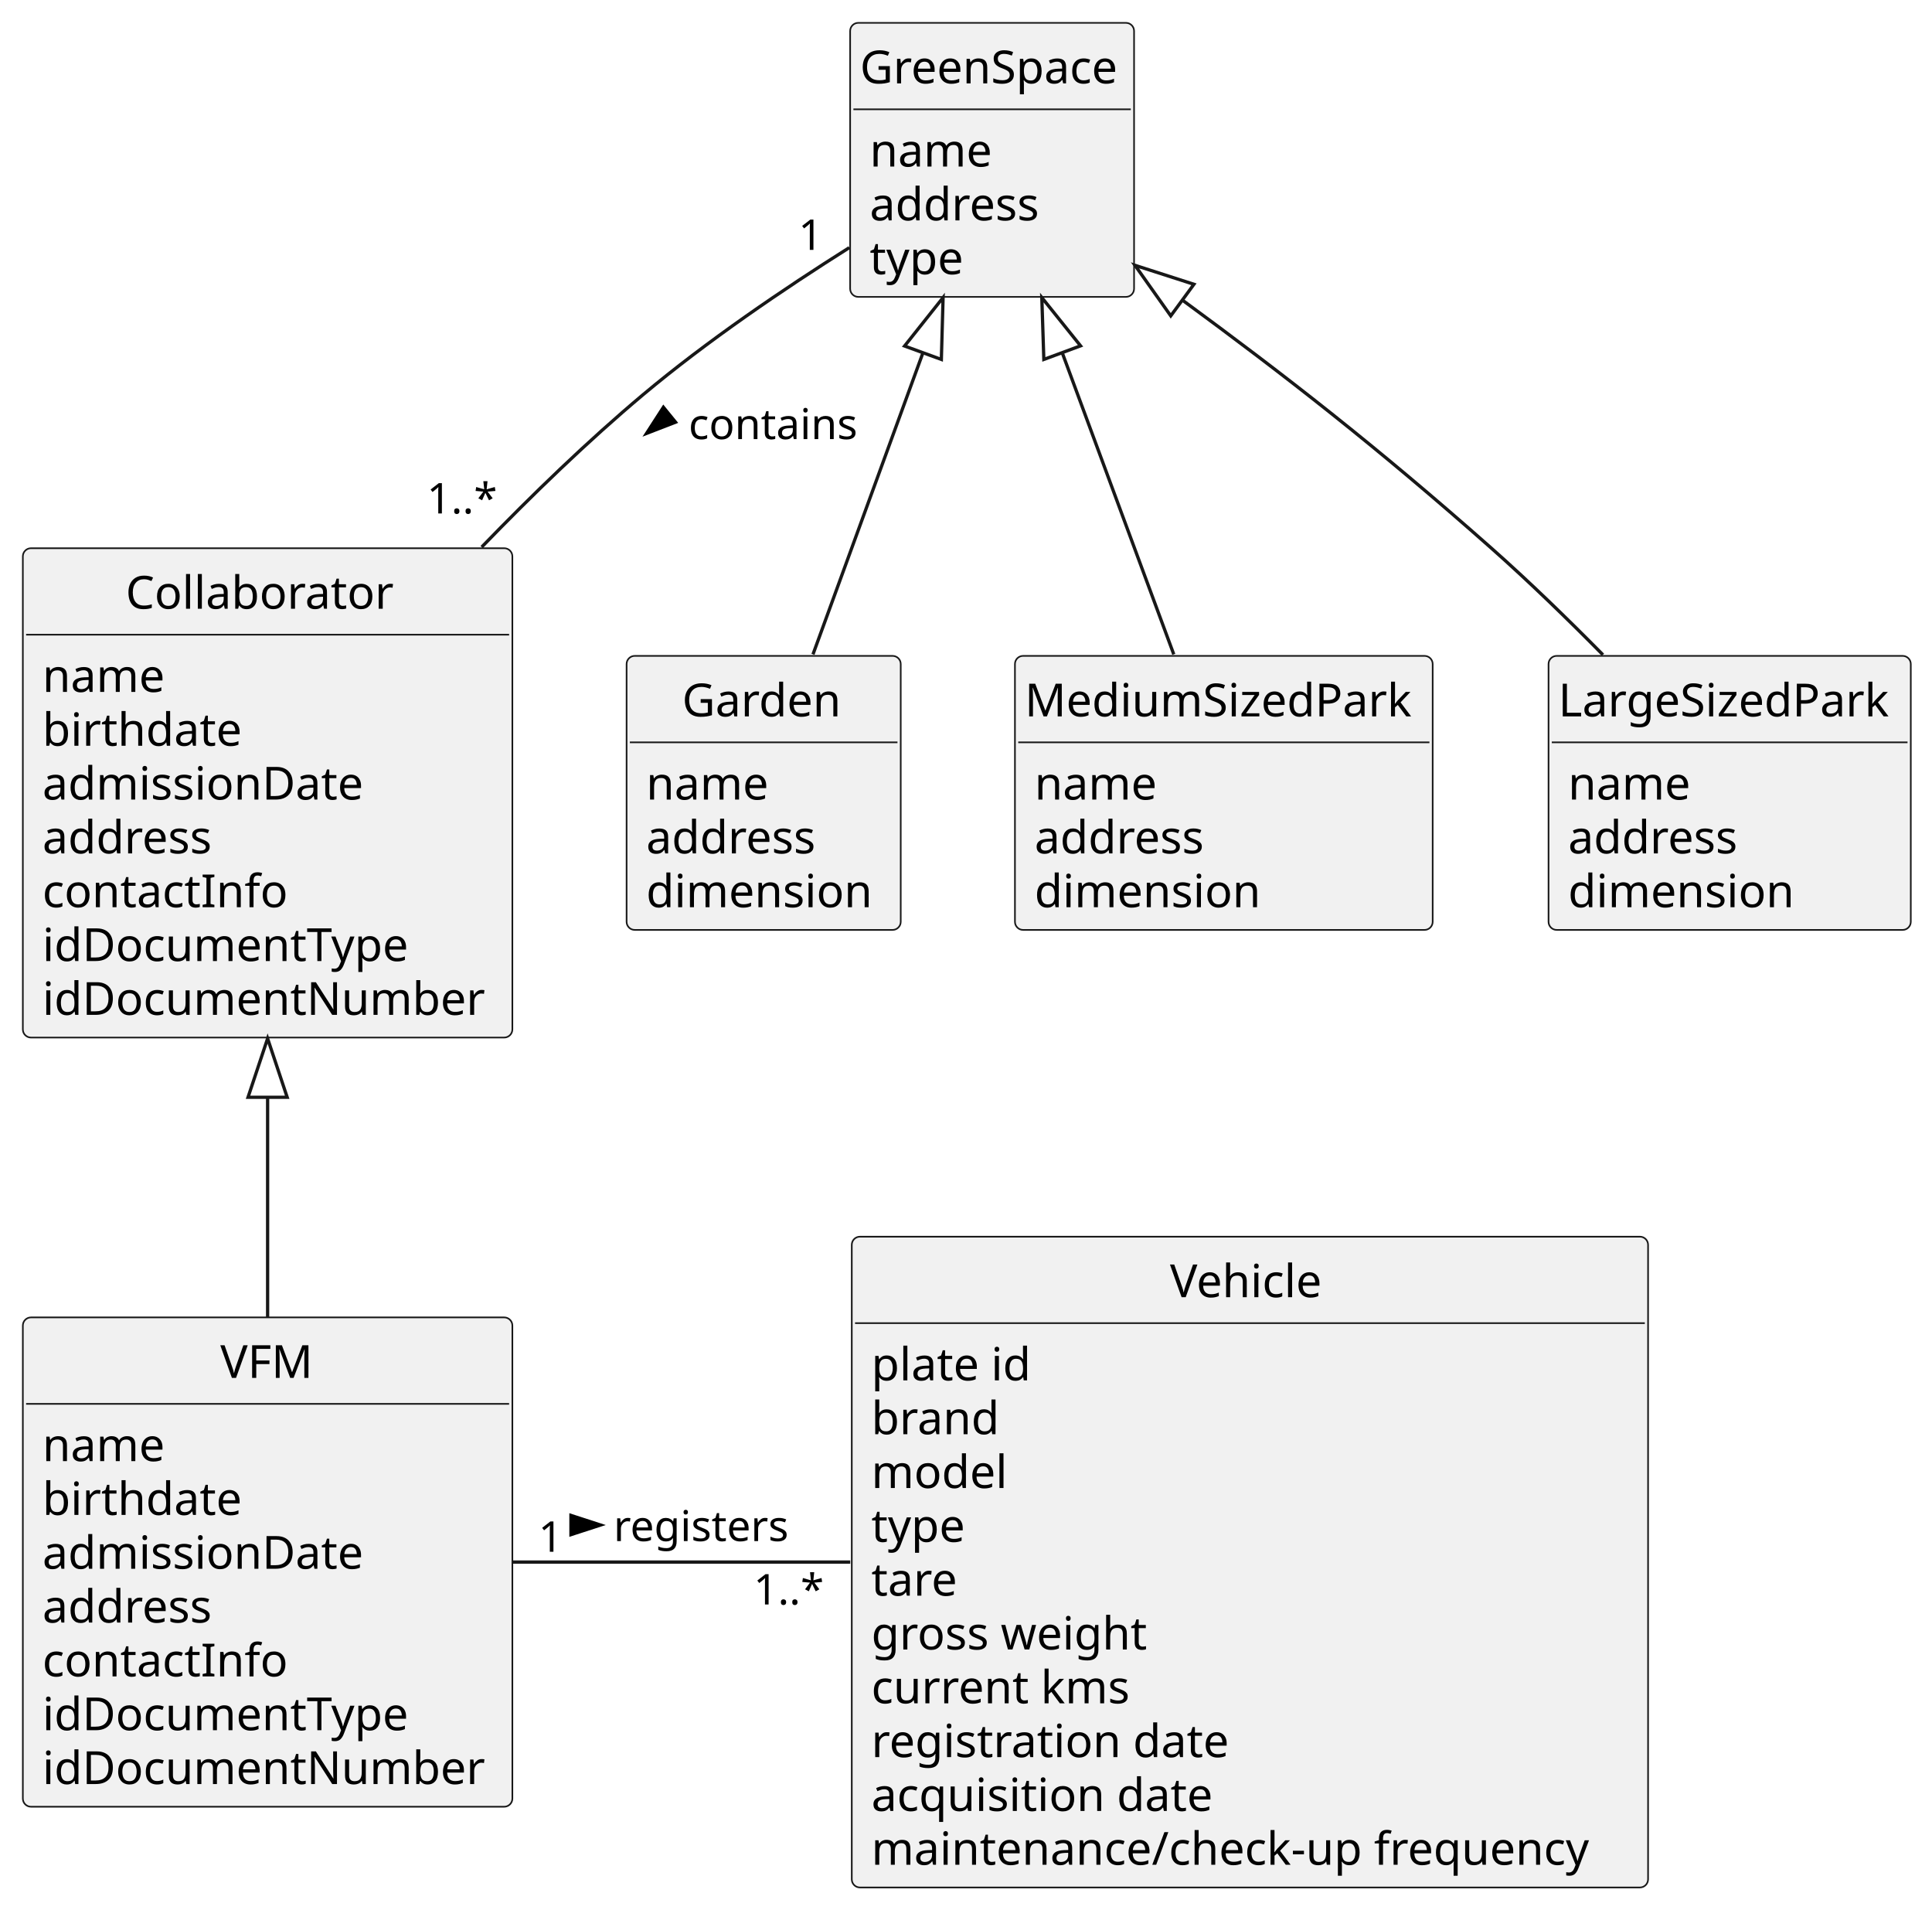
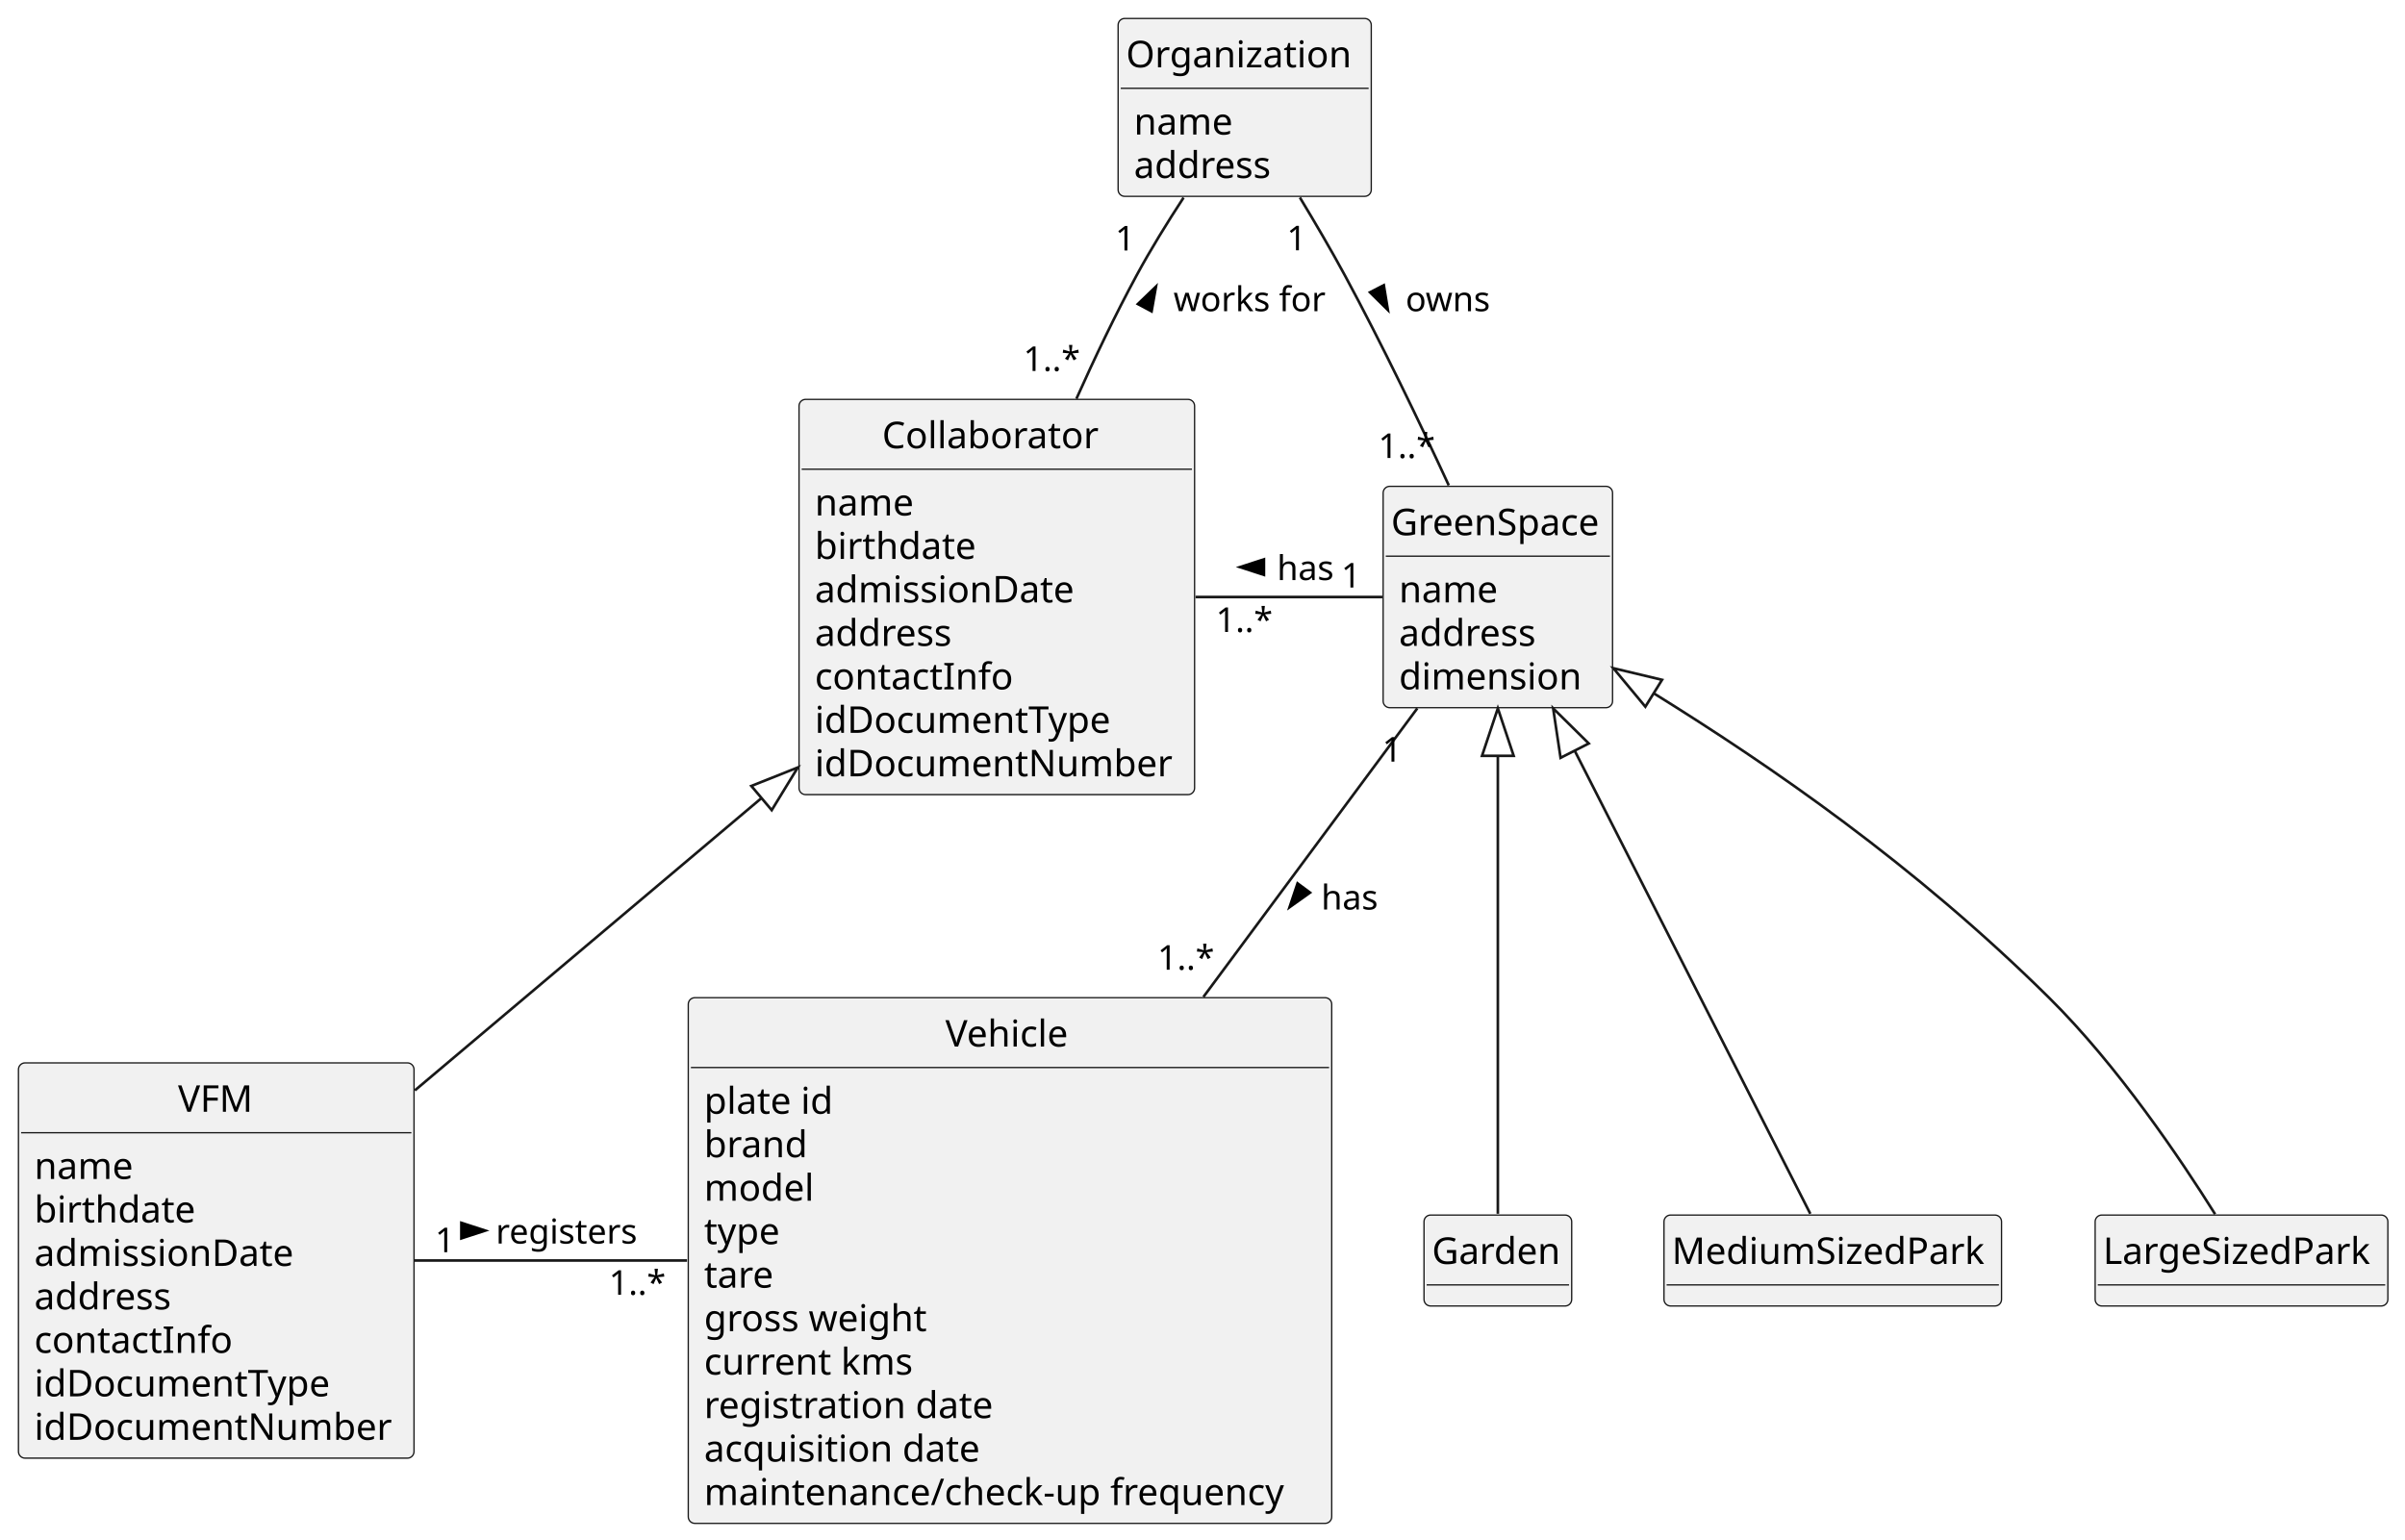
- <svg xmlns="http://www.w3.org/2000/svg" contentStyleType="text/css" height="585px" preserveAspectRatio="none" style="width:592px;height:585px;background:#FFFFFF;" version="1.1" viewBox="0 0 592 585" width="592px" zoomAndPan="magnify">
+ <svg xmlns="http://www.w3.org/2000/svg" contentStyleType="text/css" height="584px" preserveAspectRatio="none" style="width:912px;height:584px;background:#FFFFFF;" version="1.1" viewBox="0 0 912 584" width="912px" zoomAndPan="magnify">
  <defs />
  <g>
    <g id="elem_Collaborator">
-       <rect codeLine="11" fill="#F1F1F1" height="149.906" id="Collaborator" rx="2.5" ry="2.5" style="stroke:#181818;stroke-width:0.5;" width="150" x="7" y="167.95" />
-       <text fill="#000000" font-family="sans-serif" font-size="14" lengthAdjust="spacing" textLength="87" x="38.5" y="186.485">Collaborator</text>
-       <line style="stroke:#181818;stroke-width:0.5;" x1="8" x2="156" y1="194.438" y2="194.438" />
-       <text fill="#000000" font-family="sans-serif" font-size="14" lengthAdjust="spacing" textLength="38" x="13" y="211.973">name</text>
-       <text fill="#000000" font-family="sans-serif" font-size="14" lengthAdjust="spacing" textLength="63" x="13" y="228.462">birthdate</text>
-       <text fill="#000000" font-family="sans-serif" font-size="14" lengthAdjust="spacing" textLength="101" x="13" y="244.95">admissionDate</text>
-       <text fill="#000000" font-family="sans-serif" font-size="14" lengthAdjust="spacing" textLength="54" x="13" y="261.438">address</text>
-       <text fill="#000000" font-family="sans-serif" font-size="14" lengthAdjust="spacing" textLength="77" x="13" y="277.927">contactInfo</text>
-       <text fill="#000000" font-family="sans-serif" font-size="14" lengthAdjust="spacing" textLength="116" x="13" y="294.415">idDocumentType</text>
-       <text fill="#000000" font-family="sans-serif" font-size="14" lengthAdjust="spacing" textLength="138" x="13" y="310.903">idDocumentNumber</text>
+       <rect codeLine="11" fill="#F1F1F1" height="149.906" id="Collaborator" rx="2.5" ry="2.5" style="stroke:#181818;stroke-width:0.5;" width="150" x="303" y="151.46" />
+       <text fill="#000000" font-family="sans-serif" font-size="14" lengthAdjust="spacing" textLength="87" x="334.5" y="169.995">Collaborator</text>
+       <line style="stroke:#181818;stroke-width:0.5;" x1="304" x2="452" y1="177.948" y2="177.948" />
+       <text fill="#000000" font-family="sans-serif" font-size="14" lengthAdjust="spacing" textLength="38" x="309" y="195.483">name</text>
+       <text fill="#000000" font-family="sans-serif" font-size="14" lengthAdjust="spacing" textLength="63" x="309" y="211.972">birthdate</text>
+       <text fill="#000000" font-family="sans-serif" font-size="14" lengthAdjust="spacing" textLength="101" x="309" y="228.46">admissionDate</text>
+       <text fill="#000000" font-family="sans-serif" font-size="14" lengthAdjust="spacing" textLength="54" x="309" y="244.948">address</text>
+       <text fill="#000000" font-family="sans-serif" font-size="14" lengthAdjust="spacing" textLength="77" x="309" y="261.437">contactInfo</text>
+       <text fill="#000000" font-family="sans-serif" font-size="14" lengthAdjust="spacing" textLength="116" x="309" y="277.925">idDocumentType</text>
+       <text fill="#000000" font-family="sans-serif" font-size="14" lengthAdjust="spacing" textLength="138" x="309" y="294.413">idDocumentNumber</text>
+     </g>
+     <g id="elem_Organization">
+       <rect codeLine="21" fill="#F1F1F1" height="67.465" id="Organization" rx="2.5" ry="2.5" style="stroke:#181818;stroke-width:0.5;" width="96" x="424" y="7" />
+       <text fill="#000000" font-family="sans-serif" font-size="14" lengthAdjust="spacing" textLength="90" x="427" y="25.535">Organization</text>
+       <line style="stroke:#181818;stroke-width:0.5;" x1="425" x2="519" y1="33.488" y2="33.488" />
+       <text fill="#000000" font-family="sans-serif" font-size="14" lengthAdjust="spacing" textLength="38" x="430" y="51.023">name</text>
+       <text fill="#000000" font-family="sans-serif" font-size="14" lengthAdjust="spacing" textLength="54" x="430" y="67.512">address</text>
    </g>
    <g id="elem_VFM">
-       <rect codeLine="21" fill="#F1F1F1" height="149.906" id="VFM" rx="2.5" ry="2.5" style="stroke:#181818;stroke-width:0.5;" width="150" x="7" y="403.59" />
-       <text fill="#000000" font-family="sans-serif" font-size="14" lengthAdjust="spacing" textLength="29" x="67.5" y="422.125">VFM</text>
-       <line style="stroke:#181818;stroke-width:0.5;" x1="8" x2="156" y1="430.078" y2="430.078" />
-       <text fill="#000000" font-family="sans-serif" font-size="14" lengthAdjust="spacing" textLength="38" x="13" y="447.613">name</text>
-       <text fill="#000000" font-family="sans-serif" font-size="14" lengthAdjust="spacing" textLength="63" x="13" y="464.102">birthdate</text>
-       <text fill="#000000" font-family="sans-serif" font-size="14" lengthAdjust="spacing" textLength="101" x="13" y="480.59">admissionDate</text>
-       <text fill="#000000" font-family="sans-serif" font-size="14" lengthAdjust="spacing" textLength="54" x="13" y="497.078">address</text>
-       <text fill="#000000" font-family="sans-serif" font-size="14" lengthAdjust="spacing" textLength="77" x="13" y="513.567">contactInfo</text>
-       <text fill="#000000" font-family="sans-serif" font-size="14" lengthAdjust="spacing" textLength="116" x="13" y="530.055">idDocumentType</text>
-       <text fill="#000000" font-family="sans-serif" font-size="14" lengthAdjust="spacing" textLength="138" x="13" y="546.543">idDocumentNumber</text>
+       <rect codeLine="26" fill="#F1F1F1" height="149.906" id="VFM" rx="2.5" ry="2.5" style="stroke:#181818;stroke-width:0.5;" width="150" x="7" y="403.1" />
+       <text fill="#000000" font-family="sans-serif" font-size="14" lengthAdjust="spacing" textLength="29" x="67.5" y="421.635">VFM</text>
+       <line style="stroke:#181818;stroke-width:0.5;" x1="8" x2="156" y1="429.588" y2="429.588" />
+       <text fill="#000000" font-family="sans-serif" font-size="14" lengthAdjust="spacing" textLength="38" x="13" y="447.123">name</text>
+       <text fill="#000000" font-family="sans-serif" font-size="14" lengthAdjust="spacing" textLength="63" x="13" y="463.612">birthdate</text>
+       <text fill="#000000" font-family="sans-serif" font-size="14" lengthAdjust="spacing" textLength="101" x="13" y="480.1">admissionDate</text>
+       <text fill="#000000" font-family="sans-serif" font-size="14" lengthAdjust="spacing" textLength="54" x="13" y="496.588">address</text>
+       <text fill="#000000" font-family="sans-serif" font-size="14" lengthAdjust="spacing" textLength="77" x="13" y="513.077">contactInfo</text>
+       <text fill="#000000" font-family="sans-serif" font-size="14" lengthAdjust="spacing" textLength="116" x="13" y="529.565">idDocumentType</text>
+       <text fill="#000000" font-family="sans-serif" font-size="14" lengthAdjust="spacing" textLength="138" x="13" y="546.053">idDocumentNumber</text>
    </g>
    <g id="elem_Vehicle">
-       <rect codeLine="31" fill="#F1F1F1" height="199.371" id="Vehicle" rx="2.5" ry="2.5" style="stroke:#181818;stroke-width:0.5;" width="244" x="261" y="378.86" />
-       <text fill="#000000" font-family="sans-serif" font-size="14" lengthAdjust="spacing" textLength="49" x="358.5" y="397.395">Vehicle</text>
-       <line style="stroke:#181818;stroke-width:0.5;" x1="262" x2="504" y1="405.348" y2="405.348" />
-       <text fill="#000000" font-family="sans-serif" font-size="14" lengthAdjust="spacing" textLength="51" x="267" y="422.883">plate id</text>
-       <text fill="#000000" font-family="sans-serif" font-size="14" lengthAdjust="spacing" textLength="41" x="267" y="439.372">brand</text>
-       <text fill="#000000" font-family="sans-serif" font-size="14" lengthAdjust="spacing" textLength="43" x="267" y="455.86">model</text>
-       <text fill="#000000" font-family="sans-serif" font-size="14" lengthAdjust="spacing" textLength="29" x="267" y="472.348">type</text>
-       <text fill="#000000" font-family="sans-serif" font-size="14" lengthAdjust="spacing" textLength="27" x="267" y="488.837">tare</text>
-       <text fill="#000000" font-family="sans-serif" font-size="14" lengthAdjust="spacing" textLength="88" x="267" y="505.325">gross weight</text>
-       <text fill="#000000" font-family="sans-serif" font-size="14" lengthAdjust="spacing" textLength="82" x="267" y="521.813">current kms</text>
-       <text fill="#000000" font-family="sans-serif" font-size="14" lengthAdjust="spacing" textLength="114" x="267" y="538.301">registration date</text>
-       <text fill="#000000" font-family="sans-serif" font-size="14" lengthAdjust="spacing" textLength="109" x="267" y="554.79">acquisition date</text>
-       <text fill="#000000" font-family="sans-serif" font-size="14" lengthAdjust="spacing" textLength="232" x="267" y="571.278">maintenance/check-up frequency</text>
+       <rect codeLine="36" fill="#F1F1F1" height="199.371" id="Vehicle" rx="2.5" ry="2.5" style="stroke:#181818;stroke-width:0.5;" width="244" x="261" y="378.37" />
+       <text fill="#000000" font-family="sans-serif" font-size="14" lengthAdjust="spacing" textLength="49" x="358.5" y="396.905">Vehicle</text>
+       <line style="stroke:#181818;stroke-width:0.5;" x1="262" x2="504" y1="404.858" y2="404.858" />
+       <text fill="#000000" font-family="sans-serif" font-size="14" lengthAdjust="spacing" textLength="51" x="267" y="422.393">plate id</text>
+       <text fill="#000000" font-family="sans-serif" font-size="14" lengthAdjust="spacing" textLength="41" x="267" y="438.882">brand</text>
+       <text fill="#000000" font-family="sans-serif" font-size="14" lengthAdjust="spacing" textLength="43" x="267" y="455.37">model</text>
+       <text fill="#000000" font-family="sans-serif" font-size="14" lengthAdjust="spacing" textLength="29" x="267" y="471.858">type</text>
+       <text fill="#000000" font-family="sans-serif" font-size="14" lengthAdjust="spacing" textLength="27" x="267" y="488.347">tare</text>
+       <text fill="#000000" font-family="sans-serif" font-size="14" lengthAdjust="spacing" textLength="88" x="267" y="504.835">gross weight</text>
+       <text fill="#000000" font-family="sans-serif" font-size="14" lengthAdjust="spacing" textLength="82" x="267" y="521.323">current kms</text>
+       <text fill="#000000" font-family="sans-serif" font-size="14" lengthAdjust="spacing" textLength="114" x="267" y="537.811">registration date</text>
+       <text fill="#000000" font-family="sans-serif" font-size="14" lengthAdjust="spacing" textLength="109" x="267" y="554.3">acquisition date</text>
+       <text fill="#000000" font-family="sans-serif" font-size="14" lengthAdjust="spacing" textLength="232" x="267" y="570.788">maintenance/check-up frequency</text>
    </g>
    <g id="elem_GreenSpace">
-       <rect codeLine="44" fill="#F1F1F1" height="83.953" id="GreenSpace" rx="2.5" ry="2.5" style="stroke:#181818;stroke-width:0.5;" width="87" x="260.5" y="7" />
-       <text fill="#000000" font-family="sans-serif" font-size="14" lengthAdjust="spacing" textLength="81" x="263.5" y="25.535">GreenSpace</text>
-       <line style="stroke:#181818;stroke-width:0.5;" x1="261.5" x2="346.5" y1="33.488" y2="33.488" />
-       <text fill="#000000" font-family="sans-serif" font-size="14" lengthAdjust="spacing" textLength="38" x="266.5" y="51.023">name</text>
-       <text fill="#000000" font-family="sans-serif" font-size="14" lengthAdjust="spacing" textLength="54" x="266.5" y="67.512">address</text>
-       <text fill="#000000" font-family="sans-serif" font-size="14" lengthAdjust="spacing" textLength="29" x="266.5" y="84">type</text>
+       <rect codeLine="49" fill="#F1F1F1" height="83.953" id="GreenSpace" rx="2.5" ry="2.5" style="stroke:#181818;stroke-width:0.5;" width="87" x="524.5" y="184.44" />
+       <text fill="#000000" font-family="sans-serif" font-size="14" lengthAdjust="spacing" textLength="81" x="527.5" y="202.975">GreenSpace</text>
+       <line style="stroke:#181818;stroke-width:0.5;" x1="525.5" x2="610.5" y1="210.928" y2="210.928" />
+       <text fill="#000000" font-family="sans-serif" font-size="14" lengthAdjust="spacing" textLength="38" x="530.5" y="228.463">name</text>
+       <text fill="#000000" font-family="sans-serif" font-size="14" lengthAdjust="spacing" textLength="54" x="530.5" y="244.952">address</text>
+       <text fill="#000000" font-family="sans-serif" font-size="14" lengthAdjust="spacing" textLength="72" x="530.5" y="261.44">dimension</text>
    </g>
    <g id="elem_Garden">
-       <rect codeLine="50" fill="#F1F1F1" height="83.953" id="Garden" rx="2.5" ry="2.5" style="stroke:#181818;stroke-width:0.5;" width="84" x="192" y="200.93" />
-       <text fill="#000000" font-family="sans-serif" font-size="14" lengthAdjust="spacing" textLength="50" x="209" y="219.465">Garden</text>
-       <line style="stroke:#181818;stroke-width:0.5;" x1="193" x2="275" y1="227.418" y2="227.418" />
-       <text fill="#000000" font-family="sans-serif" font-size="14" lengthAdjust="spacing" textLength="38" x="198" y="244.953">name</text>
-       <text fill="#000000" font-family="sans-serif" font-size="14" lengthAdjust="spacing" textLength="54" x="198" y="261.442">address</text>
-       <text fill="#000000" font-family="sans-serif" font-size="14" lengthAdjust="spacing" textLength="72" x="198" y="277.93">dimension</text>
+       <rect codeLine="55" fill="#F1F1F1" height="34.488" id="Garden" rx="2.5" ry="2.5" style="stroke:#181818;stroke-width:0.5;" width="56" x="540" y="460.81" />
+       <text fill="#000000" font-family="sans-serif" font-size="14" lengthAdjust="spacing" textLength="50" x="543" y="479.345">Garden</text>
+       <line style="stroke:#181818;stroke-width:0.5;" x1="541" x2="595" y1="487.298" y2="487.298" />
    </g>
    <g id="elem_MediumSizedPark">
-       <rect codeLine="56" fill="#F1F1F1" height="83.953" id="MediumSizedPark" rx="2.5" ry="2.5" style="stroke:#181818;stroke-width:0.5;" width="128" x="311" y="200.93" />
-       <text fill="#000000" font-family="sans-serif" font-size="14" lengthAdjust="spacing" textLength="122" x="314" y="219.465">MediumSizedPark</text>
-       <line style="stroke:#181818;stroke-width:0.5;" x1="312" x2="438" y1="227.418" y2="227.418" />
-       <text fill="#000000" font-family="sans-serif" font-size="14" lengthAdjust="spacing" textLength="38" x="317" y="244.953">name</text>
-       <text fill="#000000" font-family="sans-serif" font-size="14" lengthAdjust="spacing" textLength="54" x="317" y="261.442">address</text>
-       <text fill="#000000" font-family="sans-serif" font-size="14" lengthAdjust="spacing" textLength="72" x="317" y="277.93">dimension</text>
+       <rect codeLine="58" fill="#F1F1F1" height="34.488" id="MediumSizedPark" rx="2.5" ry="2.5" style="stroke:#181818;stroke-width:0.5;" width="128" x="631" y="460.81" />
+       <text fill="#000000" font-family="sans-serif" font-size="14" lengthAdjust="spacing" textLength="122" x="634" y="479.345">MediumSizedPark</text>
+       <line style="stroke:#181818;stroke-width:0.5;" x1="632" x2="758" y1="487.298" y2="487.298" />
    </g>
    <g id="elem_LargeSizedPark">
-       <rect codeLine="62" fill="#F1F1F1" height="83.953" id="LargeSizedPark" rx="2.5" ry="2.5" style="stroke:#181818;stroke-width:0.5;" width="111" x="474.5" y="200.93" />
-       <text fill="#000000" font-family="sans-serif" font-size="14" lengthAdjust="spacing" textLength="105" x="477.5" y="219.465">LargeSizedPark</text>
-       <line style="stroke:#181818;stroke-width:0.5;" x1="475.5" x2="584.5" y1="227.418" y2="227.418" />
-       <text fill="#000000" font-family="sans-serif" font-size="14" lengthAdjust="spacing" textLength="38" x="480.5" y="244.953">name</text>
-       <text fill="#000000" font-family="sans-serif" font-size="14" lengthAdjust="spacing" textLength="54" x="480.5" y="261.442">address</text>
-       <text fill="#000000" font-family="sans-serif" font-size="14" lengthAdjust="spacing" textLength="72" x="480.5" y="277.93">dimension</text>
+       <rect codeLine="61" fill="#F1F1F1" height="34.488" id="LargeSizedPark" rx="2.5" ry="2.5" style="stroke:#181818;stroke-width:0.5;" width="111" x="794.5" y="460.81" />
+       <text fill="#000000" font-family="sans-serif" font-size="14" lengthAdjust="spacing" textLength="105" x="797.5" y="479.345">LargeSizedPark</text>
+       <line style="stroke:#181818;stroke-width:0.5;" x1="795.5" x2="904.5" y1="487.298" y2="487.298" />
    </g>
    <g id="link_Collaborator_VFM">
-       <path codeLine="68" d="M82,336.15 C82,363.41 82,376.25 82,403.49 " fill="none" id="Collaborator-backto-VFM" style="stroke:#181818;stroke-width:1.0;" />
-       <polygon fill="none" points="82,318.15,76,336.15,88,336.15,82,318.15" style="stroke:#181818;stroke-width:1.0;" />
+       <path codeLine="64" d="M288.779,302.664 C244.249,340.214 201.83,375.99 157.32,413.53 " fill="none" id="Collaborator-backto-VFM" style="stroke:#181818;stroke-width:1.0;" />
+       <polygon fill="none" points="302.54,291.06,284.911,298.077,292.647,307.25,302.54,291.06" style="stroke:#181818;stroke-width:1.0;" />
    </g>
    <g id="link_VFM_Vehicle">
-       <path codeLine="69" d="M157.18,478.54 C188.43,478.54 225.53,478.54 260.53,478.54 " fill="none" id="VFM-Vehicle" style="stroke:#181818;stroke-width:1.0;" />
-       <polygon fill="#000000" points="184,467.195,174.955,464.256,174.955,470.134,184,467.195" style="stroke:#000000;stroke-width:1.0;" />
-       <text fill="#000000" font-family="sans-serif" font-size="13" lengthAdjust="spacing" textLength="55" x="188" y="472.108">registers</text>
-       <text fill="#000000" font-family="sans-serif" font-size="13" lengthAdjust="spacing" textLength="8" x="164.974" y="475.385">1</text>
-       <text fill="#000000" font-family="sans-serif" font-size="13" lengthAdjust="spacing" textLength="22" x="230.903" y="491.527">1..*</text>
+       <path codeLine="65" d="M157.18,478.05 C188.43,478.05 225.53,478.05 260.53,478.05 " fill="none" id="VFM-Vehicle" style="stroke:#181818;stroke-width:1.0;" />
+       <polygon fill="#000000" points="184,466.705,174.955,463.766,174.955,469.644,184,466.705" style="stroke:#000000;stroke-width:1.0;" />
+       <text fill="#000000" font-family="sans-serif" font-size="13" lengthAdjust="spacing" textLength="55" x="188" y="471.618">registers</text>
+       <text fill="#000000" font-family="sans-serif" font-size="13" lengthAdjust="spacing" textLength="8" x="164.974" y="474.895">1</text>
+       <text fill="#000000" font-family="sans-serif" font-size="13" lengthAdjust="spacing" textLength="22" x="230.903" y="491.037">1..*</text>
    </g>
-     <g id="link_GreenSpace_Collaborator">
-       <path codeLine="70" d="M260.25,75.86 C240.22,88.48 216.64,104.47 197,120.95 C180.13,135.11 163.14,151.52 147.59,167.6 " fill="none" id="GreenSpace-Collaborator" style="stroke:#181818;stroke-width:1.0;" />
-       <polygon fill="#000000" points="198.123,132.762,206.992,129.33,203.281,124.772,198.123,132.762" style="stroke:#000000;stroke-width:1.0;" />
-       <text fill="#000000" font-family="sans-serif" font-size="13" lengthAdjust="spacing" textLength="54" x="211" y="134.518">contains</text>
-       <text fill="#000000" font-family="sans-serif" font-size="13" lengthAdjust="spacing" textLength="8" x="244.64" y="76.542">1</text>
-       <text fill="#000000" font-family="sans-serif" font-size="13" lengthAdjust="spacing" textLength="22" x="130.793" y="157.291">1..*</text>
+     <g id="link_Collaborator_GreenSpace">
+       <path codeLine="66" d="M453.37,226.42 C477.4,226.42 503.19,226.42 524.21,226.42 " fill="none" id="Collaborator-GreenSpace" style="stroke:#181818;stroke-width:1.0;" />
+       <polygon fill="#000000" points="470.25,215.075,479.295,218.014,479.295,212.136,470.25,215.075" style="stroke:#000000;stroke-width:1.0;" />
+       <text fill="#000000" font-family="sans-serif" font-size="13" lengthAdjust="spacing" textLength="22" x="484.25" y="219.988">has</text>
+       <text fill="#000000" font-family="sans-serif" font-size="13" lengthAdjust="spacing" textLength="22" x="461.062" y="239.671">1..*</text>
+       <text fill="#000000" font-family="sans-serif" font-size="13" lengthAdjust="spacing" textLength="8" x="508.594" y="222.818">1</text>
+     </g>
+     <g id="link_GreenSpace_Vehicle">
+       <path codeLine="67" d="M537.45,268.64 C515.39,298.41 484.62,339.93 456.35,378.08 " fill="none" id="GreenSpace-Vehicle" style="stroke:#181818;stroke-width:1.0;" />
+       <polygon fill="#000000" points="489.023,344.043,496.77,338.525,492.047,335.026,489.023,344.043" style="stroke:#000000;stroke-width:1.0;" />
+       <text fill="#000000" font-family="sans-serif" font-size="13" lengthAdjust="spacing" textLength="22" x="501" y="344.938">has</text>
+       <text fill="#000000" font-family="sans-serif" font-size="13" lengthAdjust="spacing" textLength="8" x="524.159" y="288.846">1</text>
+       <text fill="#000000" font-family="sans-serif" font-size="13" lengthAdjust="spacing" textLength="22" x="438.929" y="367.767">1..*</text>
    </g>
    <g id="link_GreenSpace_Garden">
-       <path codeLine="71" d="M282.812,108.06 C271.042,140.33 260.91,168.13 249.11,200.47 " fill="none" id="GreenSpace-backto-Garden" style="stroke:#181818;stroke-width:1.0;" />
-       <polygon fill="none" points="288.98,91.15,277.175,106.004,288.449,110.116,288.98,91.15" style="stroke:#181818;stroke-width:1.0;" />
+       <path codeLine="68" d="M568,286.64 C568,342.45 568,421.52 568,460.33 " fill="none" id="GreenSpace-backto-Garden" style="stroke:#181818;stroke-width:1.0;" />
+       <polygon fill="none" points="568,268.64,562,286.64,574,286.64,568,268.64" style="stroke:#181818;stroke-width:1.0;" />
    </g>
    <g id="link_GreenSpace_MediumSizedPark">
-       <path codeLine="72" d="M325.476,108.031 C337.416,140.302 347.71,168.13 359.67,200.47 " fill="none" id="GreenSpace-backto-MediumSizedPark" style="stroke:#181818;stroke-width:1.0;" />
-       <polygon fill="none" points="319.23,91.15,319.849,110.114,331.103,105.949,319.23,91.15" style="stroke:#181818;stroke-width:1.0;" />
+       <path codeLine="69" d="M597.131,284.683 C625.521,340.493 666.75,421.52 686.49,460.33 " fill="none" id="GreenSpace-backto-MediumSizedPark" style="stroke:#181818;stroke-width:1.0;" />
+       <polygon fill="none" points="588.97,268.64,591.783,287.404,602.479,281.963,588.97,268.64" style="stroke:#181818;stroke-width:1.0;" />
    </g>
    <g id="link_GreenSpace_LargeSizedPark">
-       <path codeLine="73" d="M362.292,91.929 C393.582,114.889 421.71,136.72 457,167.95 C468.48,178.11 480.39,189.68 491.17,200.6 " fill="none" id="GreenSpace-backto-LargeSizedPark" style="stroke:#181818;stroke-width:1.0;" />
-       <polygon fill="none" points="347.78,81.28,358.743,96.766,365.842,87.091,347.78,81.28" style="stroke:#181818;stroke-width:1.0;" />
+       <path codeLine="70" d="M627.1,262.919 C671.59,290.559 725.76,327.7 777,378.37 C803.07,404.14 827.06,439.83 840,460.48 " fill="none" id="GreenSpace-backto-LargeSizedPark" style="stroke:#181818;stroke-width:1.0;" />
+       <polygon fill="none" points="611.81,253.42,623.933,268.015,630.266,257.822,611.81,253.42" style="stroke:#181818;stroke-width:1.0;" />
+     </g>
+     <g id="link_Organization_GreenSpace">
+       <path codeLine="71" d="M492.93,74.91 C498.65,84.35 504.73,94.72 510,104.46 C524.07,130.48 538.46,160.45 549.38,184.05 " fill="none" id="Organization-GreenSpace" style="stroke:#181818;stroke-width:1.0;" />
+       <polygon fill="#000000" points="526.297,117.556,524.752,108.172,519.531,110.873,526.297,117.556" style="stroke:#000000;stroke-width:1.0;" />
+       <text fill="#000000" font-family="sans-serif" font-size="13" lengthAdjust="spacing" textLength="33" x="533" y="118.028">owns</text>
+       <text fill="#000000" font-family="sans-serif" font-size="13" lengthAdjust="spacing" textLength="8" x="487.946" y="94.93">1</text>
+       <text fill="#000000" font-family="sans-serif" font-size="13" lengthAdjust="spacing" textLength="22" x="522.659" y="173.696">1..*</text>
+     </g>
+     <g id="link_Organization_Collaborator">
+       <path codeLine="72" d="M448.82,74.96 C442.7,84.31 436.32,94.62 431,104.46 C422.98,119.28 415.2,135.56 408.18,151.24 " fill="none" id="Organization-Collaborator" style="stroke:#181818;stroke-width:1.0;" />
+       <polygon fill="#000000" points="438.351,108.703,431.504,115.303,436.692,118.067,438.351,108.703" style="stroke:#000000;stroke-width:1.0;" />
+       <text fill="#000000" font-family="sans-serif" font-size="13" lengthAdjust="spacing" textLength="60" x="445" y="118.028">works for</text>
+       <text fill="#000000" font-family="sans-serif" font-size="13" lengthAdjust="spacing" textLength="8" x="422.91" y="94.989">1</text>
+       <text fill="#000000" font-family="sans-serif" font-size="13" lengthAdjust="spacing" textLength="22" x="388.068" y="140.685">1..*</text>
    </g>
  </g>
</svg>
